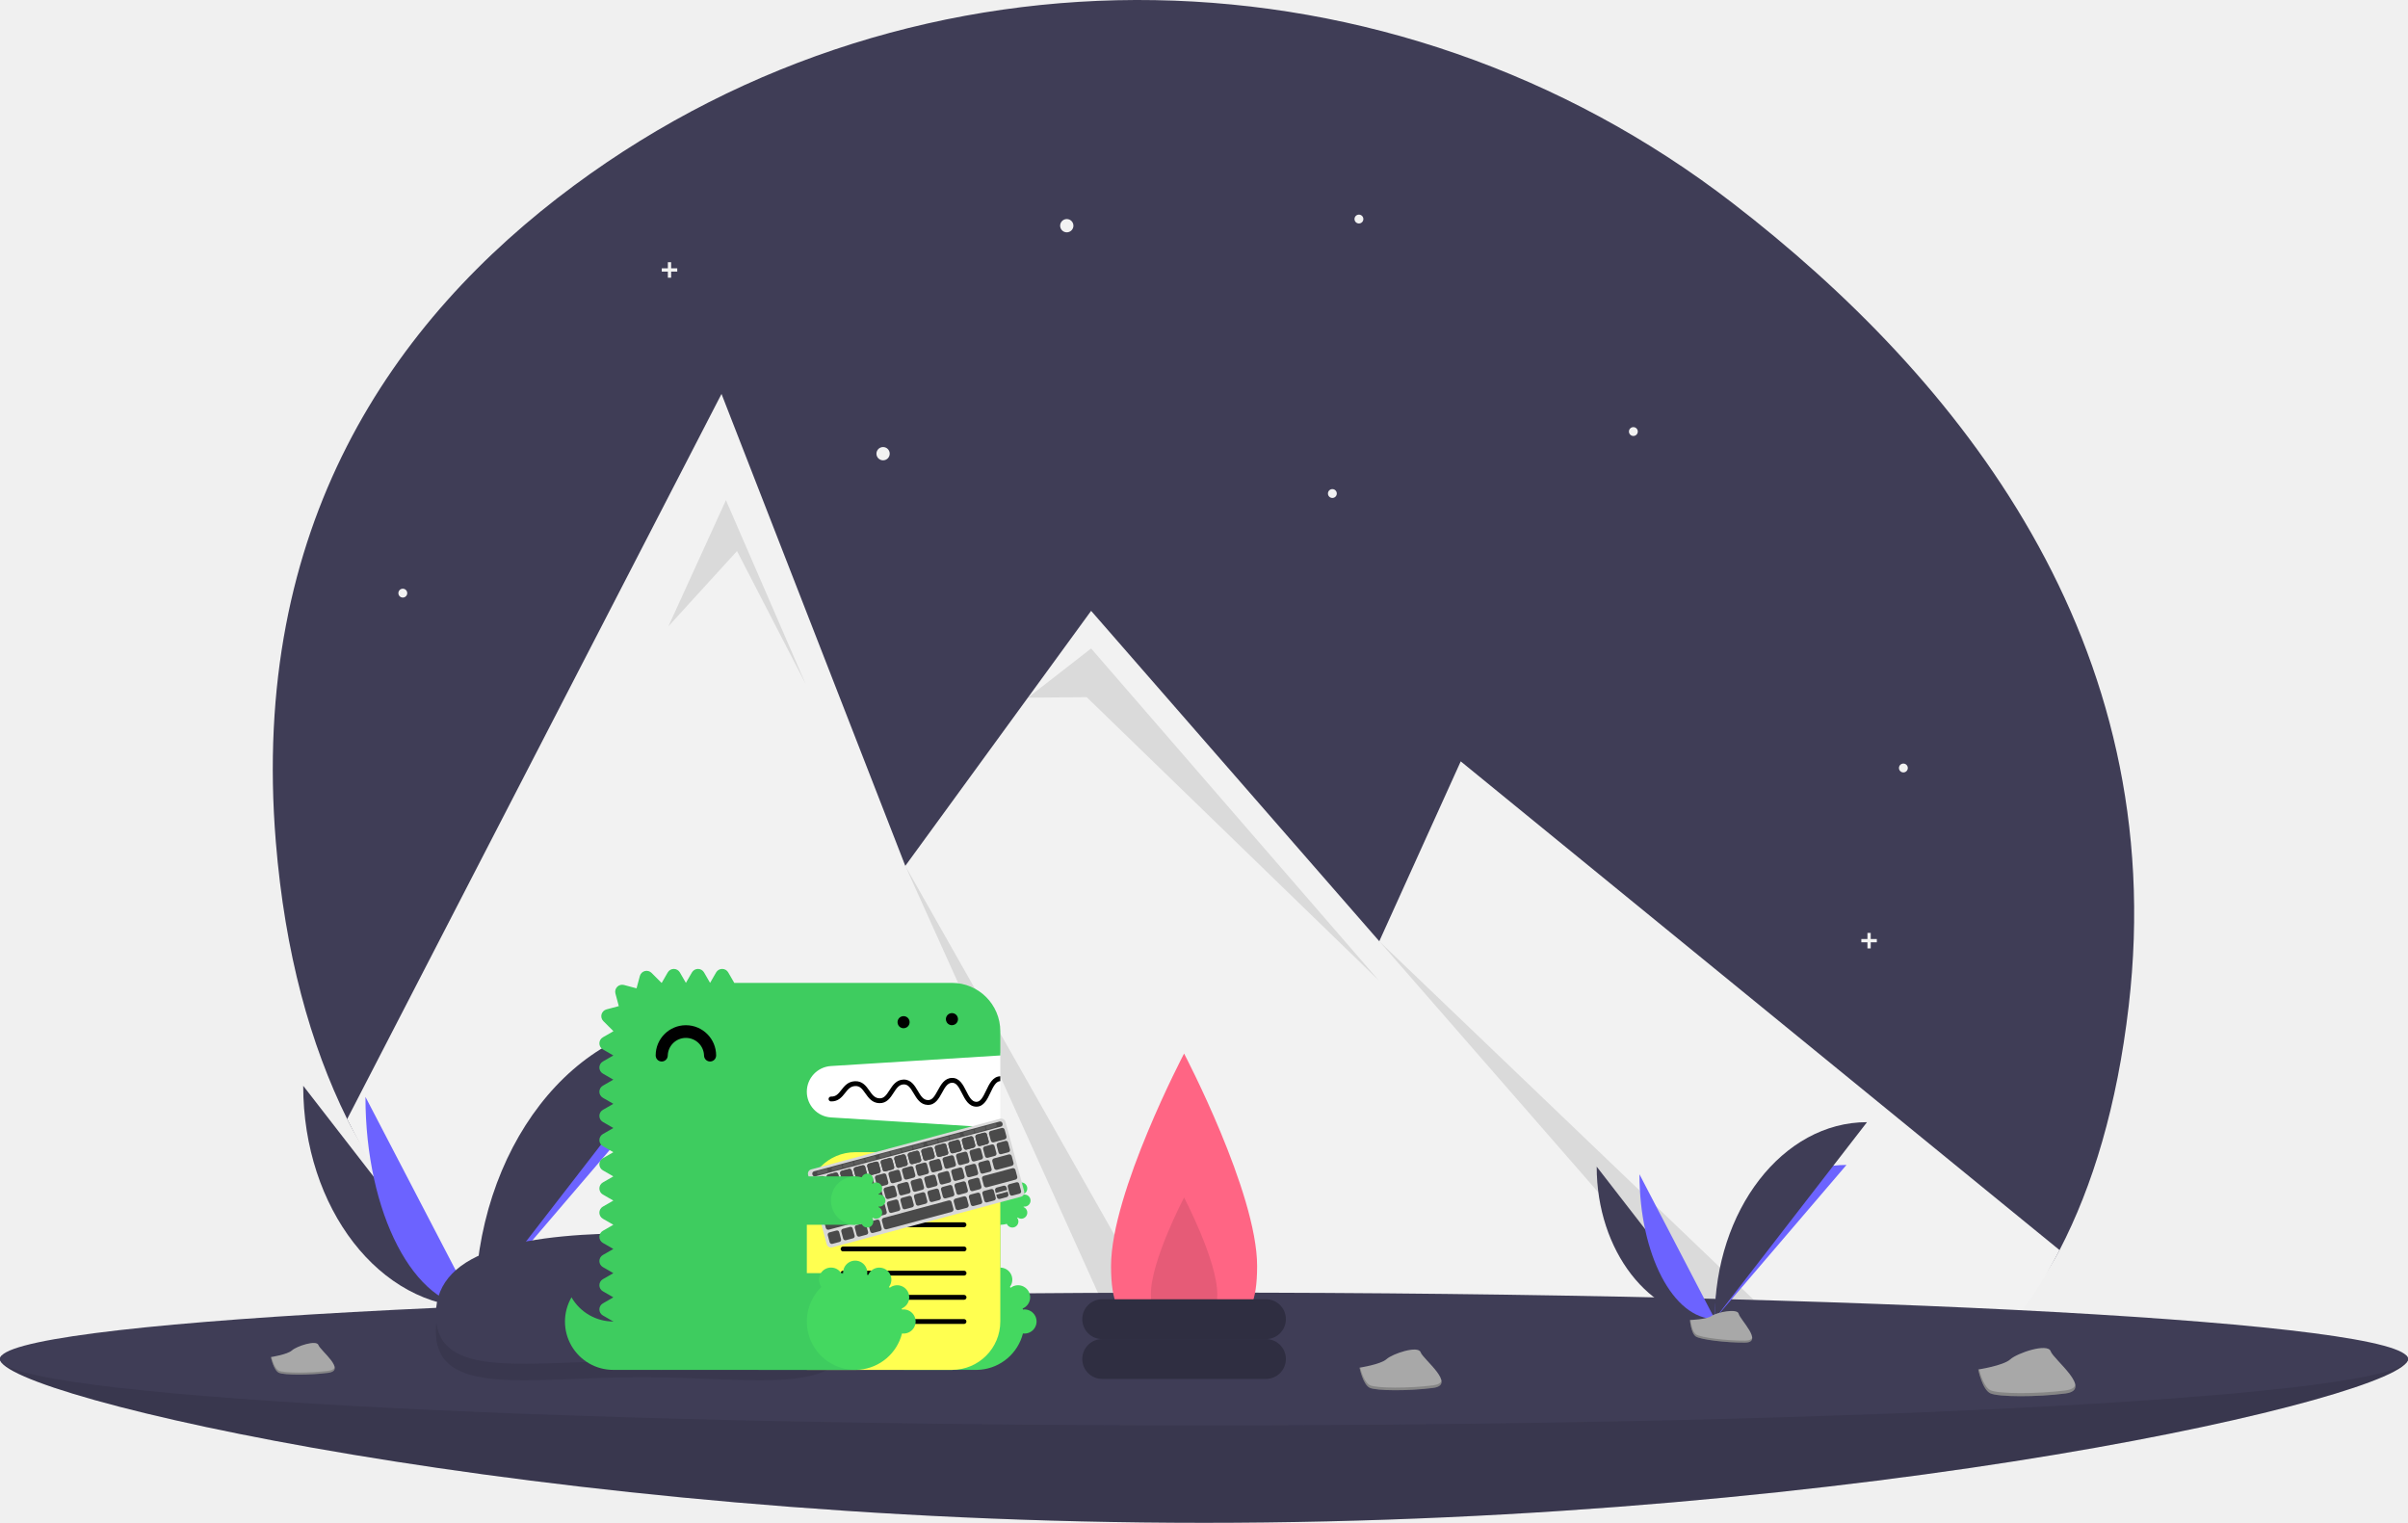
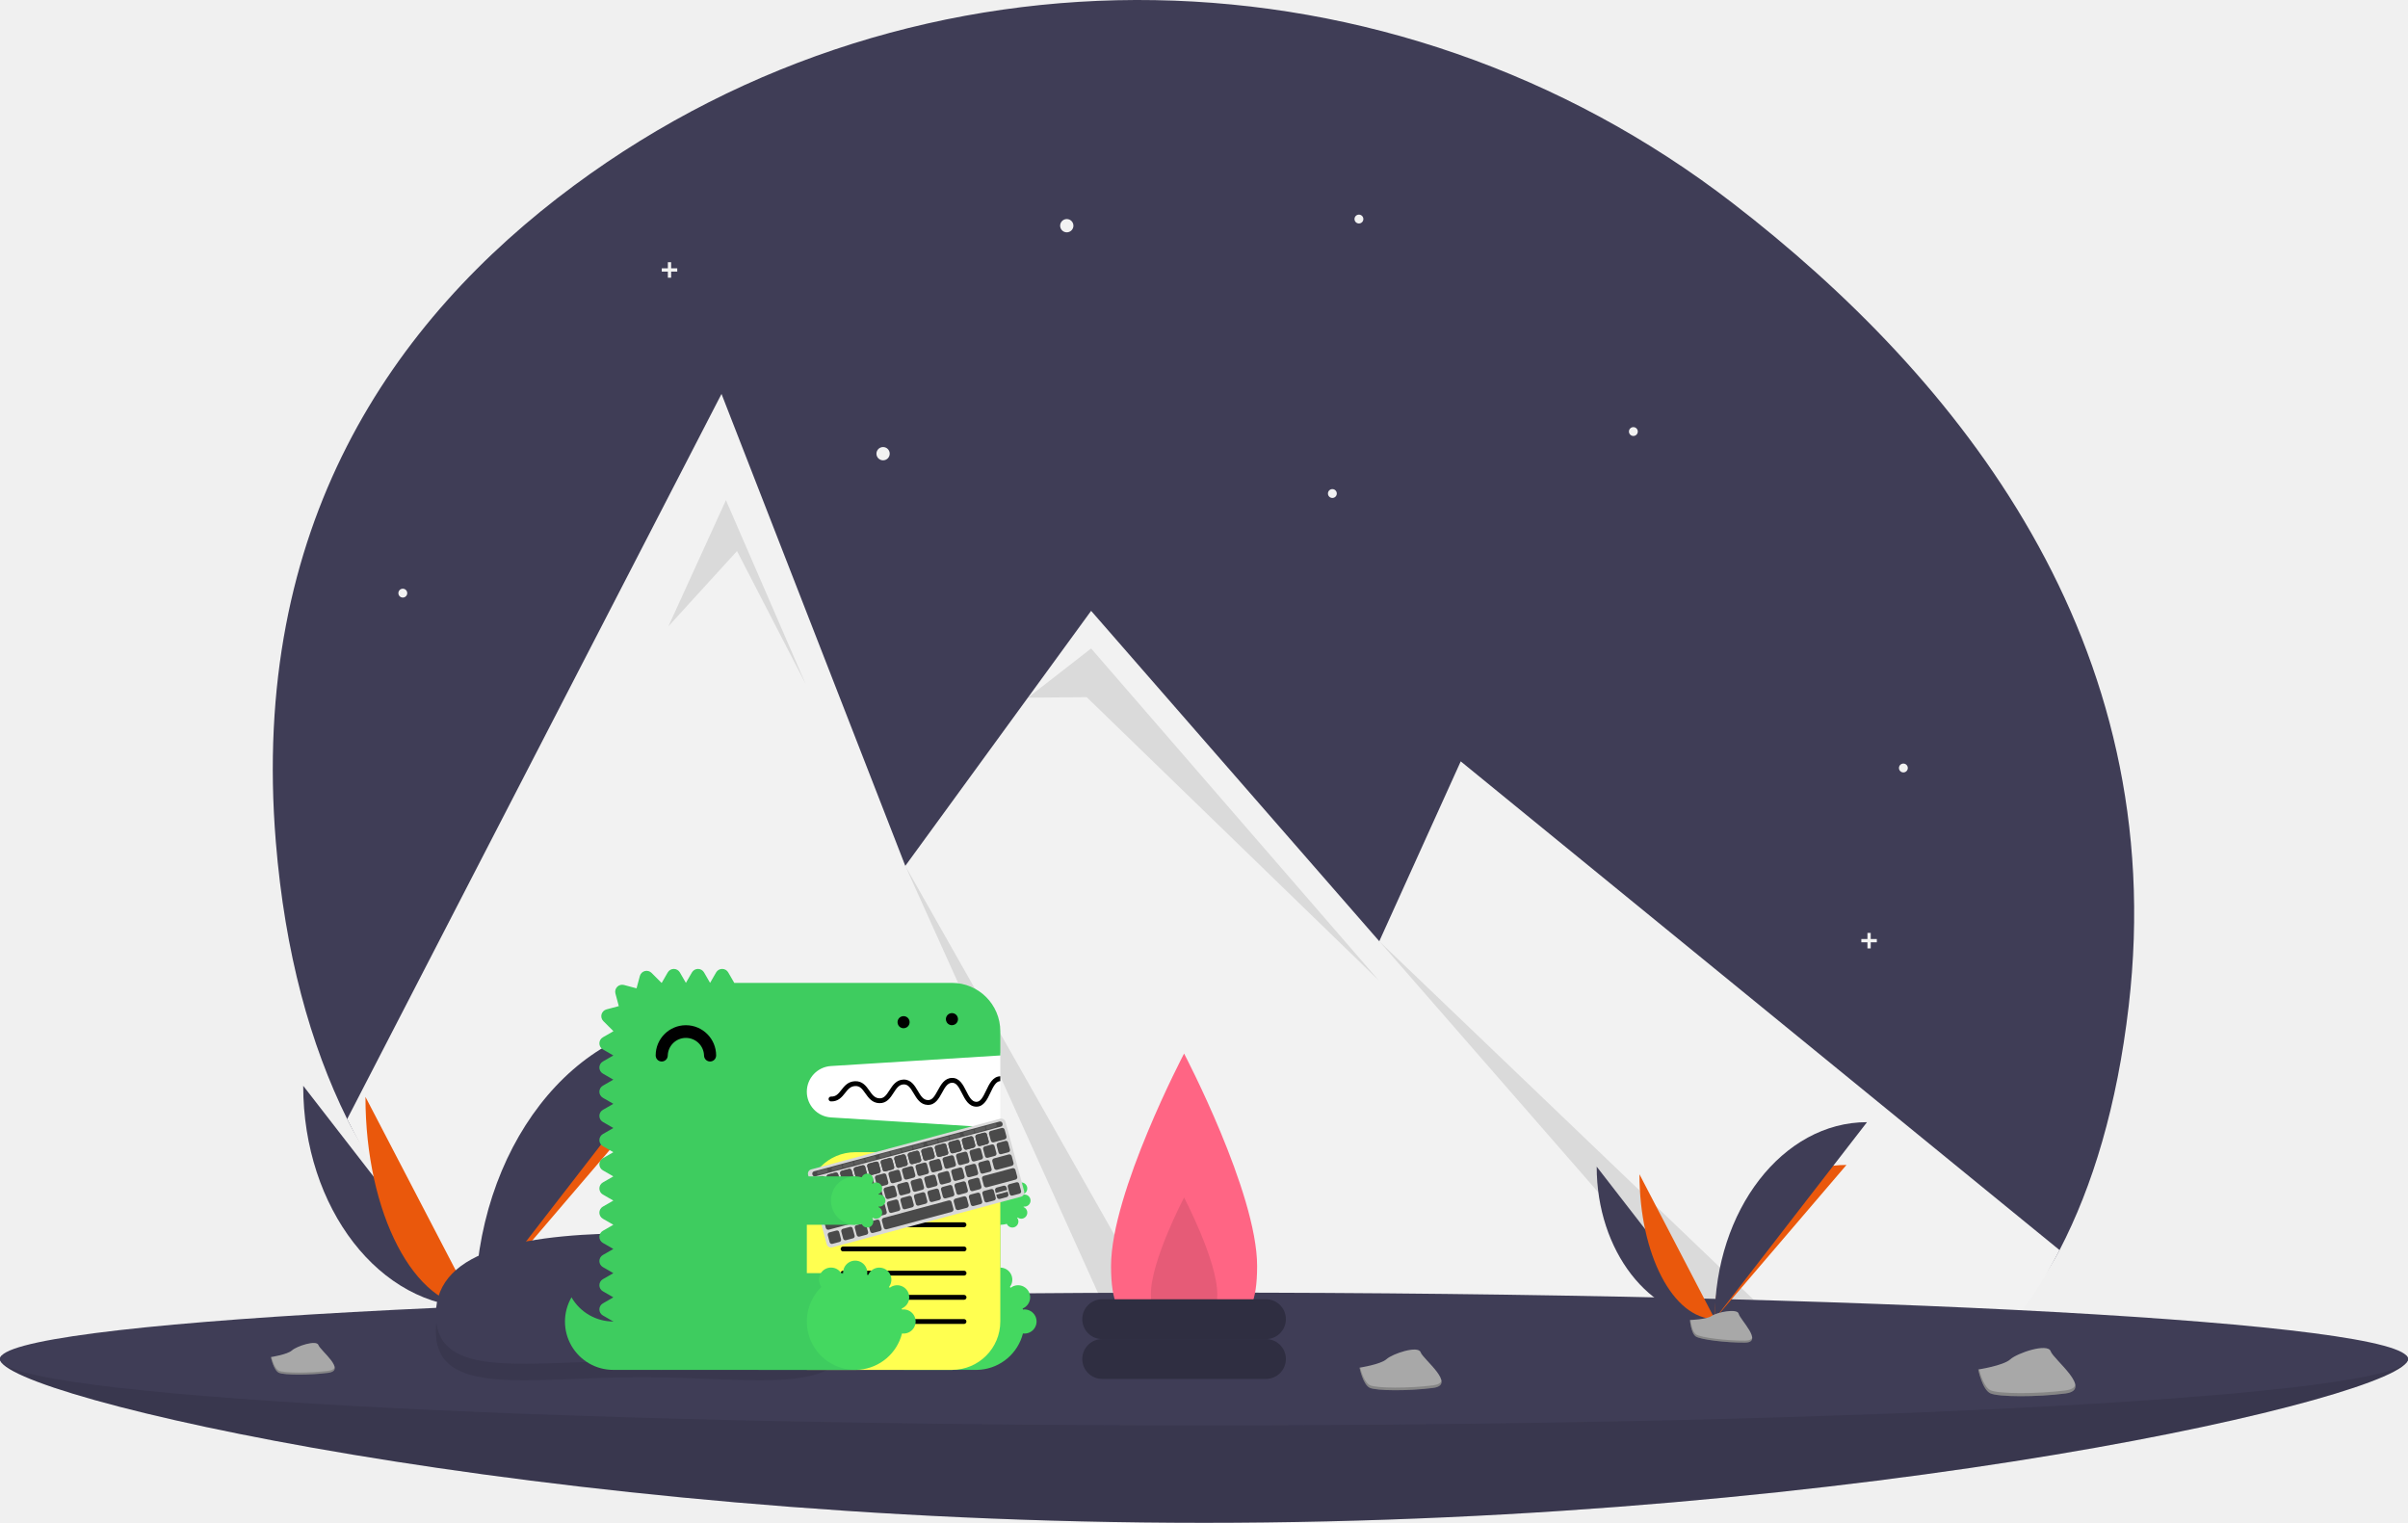
<svg xmlns="http://www.w3.org/2000/svg" width="1088" height="687.962" viewBox="0 0 1088 687.962">
  <g id="Group_12" data-name="Group 12" transform="translate(-57 -56)">
    <g id="Group_11" data-name="Group 11" transform="translate(57 56)">
      <path id="Path_83" data-name="Path 83" d="M1017.81,560.461c-5.27,45.15-16.22,81.4-31.25,110.31-20,38.52-54.21,54.04-84.77,70.28a193.275,193.275,0,0,1-27.46,11.94c-55.61,19.3-117.85,14.18-166.74,3.99a657.282,657.282,0,0,0-104.09-13.16q-14.97-.675-29.97-.67c-15.42.02-293.07,5.29-360.67-131.57-16.69-33.76-28.13-75-32.24-125.27-11.63-142.12,52.29-235.46,134.74-296.47,155.97-115.41,369.76-110.57,523.43,7.88C941.15,276.621,1036.99,396.031,1017.81,560.461Z" transform="translate(-56 -106.019)" fill="#3f3d56" />
      <path id="Path_84" data-name="Path 84" d="M986.56,670.771c-20,38.52-47.21,64.04-77.77,80.28a193.272,193.272,0,0,1-27.46,11.94c-55.61,19.3-117.85,14.18-166.74,3.99a657.3,657.3,0,0,0-104.09-13.16q-14.97-.675-29.97-.67-23.13.03-46.25,1.72c-100.17,7.36-253.82-6.43-321.42-143.29L382,283.981,444.95,445.6l20.09,51.59,55.37-75.98L549,381.981l130.2,149.27,36.8-81.27L970.78,657.9l14.21,11.59Z" transform="translate(-56 -106.019)" fill="#f2f2f2" />
      <path id="Path_85" data-name="Path 85" d="M302,282.962l26-57,36,83-31-60Z" opacity="0.1" />
      <path id="Path_86" data-name="Path 86" d="M610.5,753.821q-14.97-.675-29.97-.67L465.04,497.191Z" transform="translate(-56 -106.019)" opacity="0.1" />
      <path id="Path_87" data-name="Path 87" d="M464.411,315.191,493,292.962l130,150-132-128Z" opacity="0.1" />
      <path id="Path_88" data-name="Path 88" d="M908.79,751.051a193.265,193.265,0,0,1-27.46,11.94L679.2,531.251Z" transform="translate(-56 -106.019)" opacity="0.1" />
      <circle id="Ellipse_11" data-name="Ellipse 11" cx="3" cy="3" r="3" transform="translate(479 98.962)" fill="#f2f2f2" />
      <circle id="Ellipse_12" data-name="Ellipse 12" cx="3" cy="3" r="3" transform="translate(396 201.962)" fill="#f2f2f2" />
      <circle id="Ellipse_13" data-name="Ellipse 13" cx="2" cy="2" r="2" transform="translate(600 220.962)" fill="#f2f2f2" />
      <circle id="Ellipse_14" data-name="Ellipse 14" cx="2" cy="2" r="2" transform="translate(180 265.962)" fill="#f2f2f2" />
      <circle id="Ellipse_15" data-name="Ellipse 15" cx="2" cy="2" r="2" transform="translate(612 96.962)" fill="#f2f2f2" />
      <circle id="Ellipse_16" data-name="Ellipse 16" cx="2" cy="2" r="2" transform="translate(736 192.962)" fill="#f2f2f2" />
      <circle id="Ellipse_17" data-name="Ellipse 17" cx="2" cy="2" r="2" transform="translate(858 344.962)" fill="#f2f2f2" />
      <path id="Path_89" data-name="Path 89" d="M306,121.222h-2.76v-2.76h-1.48v2.76H299V122.7h2.76v2.759h1.48V122.7H306Z" fill="#f2f2f2" />
      <path id="Path_90" data-name="Path 90" d="M848,424.222h-2.76v-2.76h-1.48v2.76H841V425.7h2.76v2.759h1.48V425.7H848Z" fill="#f2f2f2" />
      <path id="Path_91" data-name="Path 91" d="M1144,719.981c0,16.569-243.557,74-544,74s-544-57.431-544-74,243.557,14,544,14S1144,703.413,1144,719.981Z" transform="translate(-56 -106.019)" fill="#3f3d56" />
      <path id="Path_92" data-name="Path 92" d="M1144,719.981c0,16.569-243.557,74-544,74s-544-57.431-544-74,243.557,14,544,14S1144,703.413,1144,719.981Z" transform="translate(-56 -106.019)" opacity="0.1" />
      <ellipse id="Ellipse_18" data-name="Ellipse 18" cx="544" cy="30" rx="544" ry="30" transform="translate(0 583.962)" fill="#3f3d56" />
      <path id="Path_93" data-name="Path 93" d="M624,677.981c0,33.137-14.775,24-33,24s-33,9.137-33-24,33-96,33-96S624,644.844,624,677.981Z" transform="translate(-56 -106.019)" fill="#ff6584" />
      <path id="Path_94" data-name="Path 94" d="M606,690.66c0,15.062-6.716,10.909-15,10.909s-15,4.153-15-10.909,15-43.636,15-43.636S606,675.6,606,690.66Z" transform="translate(-56 -106.019)" opacity="0.1" />
      <rect id="Rectangle_97" data-name="Rectangle 97" width="92" height="18" rx="9" transform="translate(489 604.962)" fill="#2f2e41" />
      <rect id="Rectangle_98" data-name="Rectangle 98" width="92" height="18" rx="9" transform="translate(489 586.962)" fill="#2f2e41" />
      <path id="Path_95" data-name="Path 95" d="M193,596.547c0,55.343,34.719,100.126,77.626,100.126" transform="translate(-56 -106.019)" fill="#3f3d56" />
-       <path id="Path_96" data-name="Path 96" d="M270.626,696.673c0-55.965,38.745-101.251,86.626-101.251" transform="translate(-56 -106.019)" fill="#6c63ff" />
-       <path id="Path_97" data-name="Path 97" d="M221.125,601.564c0,52.57,22.14,95.109,49.5,95.109" transform="translate(-56 -106.019)" fill="#6c63ff" />
+       <path id="Path_96" data-name="Path 96" d="M270.626,696.673c0-55.965,38.745-101.251,86.626-101.251" transform="translate(-56 -106.019)" fill="#EA580C" />
+       <path id="Path_97" data-name="Path 97" d="M221.125,601.564c0,52.57,22.14,95.109,49.5,95.109" transform="translate(-56 -106.019)" fill="#EA580C" />
      <path id="Path_98" data-name="Path 98" d="M270.626,696.673c0-71.511,44.783-129.377,100.126-129.377" transform="translate(-56 -106.019)" fill="#3f3d56" />
      <path id="Path_99" data-name="Path 99" d="M254.3,697.379s11.009-.339,14.326-2.7,16.934-5.183,17.757-1.395,16.544,18.844,4.115,18.945-28.879-1.936-32.19-3.953S254.3,697.379,254.3,697.379Z" transform="translate(-56 -106.019)" fill="#a8a8a8" />
      <path id="Path_100" data-name="Path 100" d="M290.716,710.909c-12.429.1-28.879-1.936-32.19-3.953-2.522-1.536-3.527-7.048-3.863-9.591l-.368.014s.7,8.879,4.009,10.9,19.761,4.053,32.19,3.953c3.588-.029,4.827-1.305,4.759-3.2C294.755,710.174,293.386,710.887,290.716,710.909Z" transform="translate(-56 -106.019)" opacity="0.2" />
      <path id="Path_101" data-name="Path 101" d="M777.429,633.081c0,38.029,23.857,68.8,53.341,68.8" transform="translate(-56 -106.019)" fill="#3f3d56" />
-       <path id="Path_102" data-name="Path 102" d="M830.769,701.882c0-38.456,26.623-69.575,59.525-69.575" transform="translate(-56 -106.019)" fill="#6c63ff" />
-       <path id="Path_103" data-name="Path 103" d="M796.755,636.528c0,36.124,15.213,65.354,34.014,65.354" transform="translate(-56 -106.019)" fill="#6c63ff" />
+       <path id="Path_102" data-name="Path 102" d="M830.769,701.882c0-38.456,26.623-69.575,59.525-69.575" transform="translate(-56 -106.019)" fill="#EA580C" />
+       <path id="Path_103" data-name="Path 103" d="M796.755,636.528c0,36.124,15.213,65.354,34.014,65.354" transform="translate(-56 -106.019)" fill="#EA580C" />
      <path id="Path_104" data-name="Path 104" d="M830.769,701.882c0-49.139,30.773-88.9,68.8-88.9" transform="translate(-56 -106.019)" fill="#3f3d56" />
      <path id="Path_105" data-name="Path 105" d="M819.548,702.367s7.565-.233,9.844-1.856,11.636-3.562,12.2-.958,11.368,12.949,2.828,13.018-19.844-1.33-22.119-2.716S819.548,702.367,819.548,702.367Z" transform="translate(-56 -106.019)" fill="#a8a8a8" />
      <path id="Path_106" data-name="Path 106" d="M844.574,711.664c-8.54.069-19.844-1.33-22.119-2.716-1.733-1.056-2.423-4.843-2.654-6.59l-.253.01s.479,6.1,2.755,7.487,13.579,2.785,22.119,2.716c2.465-.02,3.317-.9,3.27-2.2C847.349,711.159,846.409,711.649,844.574,711.664Z" transform="translate(-56 -106.019)" opacity="0.2" />
      <path id="Path_107" data-name="Path 107" d="M949.813,724.718s11.36-1.729,14.5-4.591,16.89-7.488,18.217-3.667,19.494,17.447,6.633,19.107-30.153,1.609-33.835-.065S949.813,724.718,949.813,724.718Z" transform="translate(-56 -106.019)" fill="#a8a8a8" />
      <path id="Path_108" data-name="Path 108" d="M989.228,734.173c-12.86,1.659-30.153,1.609-33.835-.065-2.8-1.275-4.535-6.858-5.2-9.45l-.379.061s1.833,9.109,5.516,10.783,20.975,1.725,33.835.065c3.712-.479,4.836-1.956,4.529-3.906C993.319,732.907,991.991,733.817,989.228,734.173Z" transform="translate(-56 -106.019)" opacity="0.2" />
      <path id="Path_109" data-name="Path 109" d="M670.26,723.9s9.587-1.459,12.237-3.875,14.255-6.32,15.374-3.095,16.452,14.725,5.6,16.125-25.448,1.358-28.555-.055S670.26,723.9,670.26,723.9Z" transform="translate(-56 -106.019)" fill="#a8a8a8" />
      <path id="Path_110" data-name="Path 110" d="M703.524,731.875c-10.853,1.4-25.448,1.358-28.555-.055-2.367-1.076-3.827-5.788-4.39-7.976l-.32.051s1.547,7.687,4.655,9.1,17.7,1.456,28.555.055c3.133-.4,4.081-1.651,3.822-3.3C706.977,730.807,705.856,731.575,703.524,731.875Z" transform="translate(-56 -106.019)" opacity="0.2" />
      <path id="Path_111" data-name="Path 111" d="M178.389,719.109s7.463-1.136,9.527-3.016,11.1-4.92,11.969-2.409,12.808,11.463,4.358,12.553-19.811,1.057-22.23-.043S178.389,719.109,178.389,719.109Z" transform="translate(-56 -106.019)" fill="#a8a8a8" />
      <path id="Path_112" data-name="Path 112" d="M204.285,725.321c-8.449,1.09-19.811,1.057-22.23-.043-1.842-.838-2.979-4.506-3.417-6.209l-.249.04s1.2,5.984,3.624,7.085,13.781,1.133,22.23.043c2.439-.315,3.177-1.285,2.976-2.566C206.973,724.489,206.1,725.087,204.285,725.321Z" transform="translate(-56 -106.019)" opacity="0.2" />
      <path id="Path_113" data-name="Path 113" d="M439.7,707.337c0,30.22-42.124,20.873-93.7,20.873s-93.074,9.347-93.074-20.873,42.118-36.793,93.694-36.793S439.7,677.117,439.7,707.337Z" transform="translate(-56 -106.019)" opacity="0.1" />
      <path id="Path_114" data-name="Path 114" d="M439.7,699.9c0,30.22-42.124,20.873-93.7,20.873s-93.074,9.347-93.074-20.873S295.04,663.1,346.616,663.1,439.7,669.676,439.7,699.9Z" transform="translate(-56 -106.019)" fill="#3f3d56" />
    </g>
    <g id="docusaurus_keytar" transform="translate(312.271 493.733)">
      <path id="Path_40" data-name="Path 40" d="M99,52h91.791V89.153H99Z" transform="translate(5.904 -14.001)" fill="#fff" fill-rule="evenodd" />
      <path id="Path_41" data-name="Path 41" d="M24.855,163.927A21.828,21.828,0,0,1,5.947,153a21.829,21.829,0,0,0,18.908,32.782H46.71V163.927Z" transform="translate(-3 -4.634)" fill="#3ecc5f" fill-rule="evenodd" />
      <path id="Path_42" data-name="Path 42" d="M121.861,61.1l76.514-4.782V45.39A21.854,21.854,0,0,0,176.52,23.535H78.173L75.441,18.8a3.154,3.154,0,0,0-5.464,0l-2.732,4.732L64.513,18.8a3.154,3.154,0,0,0-5.464,0l-2.732,4.732L53.586,18.8a3.154,3.154,0,0,0-5.464,0L45.39,23.535c-.024,0-.046,0-.071,0l-4.526-4.525a3.153,3.153,0,0,0-5.276,1.414l-1.5,5.577-5.674-1.521a3.154,3.154,0,0,0-3.863,3.864L26,34.023l-5.575,1.494a3.155,3.155,0,0,0-1.416,5.278l4.526,4.526c0,.023,0,.046,0,.07L18.8,48.122a3.154,3.154,0,0,0,0,5.464l4.732,2.732L18.8,59.05a3.154,3.154,0,0,0,0,5.464l4.732,2.732L18.8,69.977a3.154,3.154,0,0,0,0,5.464l4.732,2.732L18.8,80.9a3.154,3.154,0,0,0,0,5.464L23.535,89.1,18.8,91.832a3.154,3.154,0,0,0,0,5.464l4.732,2.732L18.8,102.76a3.154,3.154,0,0,0,0,5.464l4.732,2.732L18.8,113.687a3.154,3.154,0,0,0,0,5.464l4.732,2.732L18.8,124.615a3.154,3.154,0,0,0,0,5.464l4.732,2.732L18.8,135.542a3.154,3.154,0,0,0,0,5.464l4.732,2.732L18.8,146.469a3.154,3.154,0,0,0,0,5.464l4.732,2.732L18.8,157.4a3.154,3.154,0,0,0,0,5.464l4.732,2.732L18.8,168.324a3.154,3.154,0,0,0,0,5.464l4.732,2.732A21.854,21.854,0,0,0,45.39,198.375H176.52a21.854,21.854,0,0,0,21.855-21.855V89.1l-76.514-4.782a11.632,11.632,0,0,1,0-23.219" transform="translate(-1.681 -17.226)" fill="#3ecc5f" fill-rule="evenodd" />
      <path id="Path_43" data-name="Path 43" d="M143,186.71h32.782V143H143Z" transform="translate(9.984 -5.561)" fill="#3ecc5f" fill-rule="evenodd" />
      <path id="Path_44" data-name="Path 44" d="M196.71,159.855a5.438,5.438,0,0,0-.7.07c-.042-.164-.081-.329-.127-.493a5.457,5.457,0,1,0-5.4-9.372q-.181-.185-.366-.367a5.454,5.454,0,1,0-9.384-5.4c-.162-.046-.325-.084-.486-.126a5.467,5.467,0,1,0-10.788,0c-.162.042-.325.08-.486.126a5.457,5.457,0,1,0-9.384,5.4,21.843,21.843,0,1,0,36.421,21.02,5.452,5.452,0,1,0,.7-10.858" transform="translate(10.912 -6.025)" fill="#44d860" fill-rule="evenodd" />
      <path id="Path_45" data-name="Path 45" d="M153,124.855h32.782V103H153Z" transform="translate(10.912 -9.271)" fill="#3ecc5f" fill-rule="evenodd" />
      <path id="Path_46" data-name="Path 46" d="M194.855,116.765a2.732,2.732,0,1,0,0-5.464,2.811,2.811,0,0,0-.349.035c-.022-.082-.04-.164-.063-.246a2.733,2.733,0,0,0-1.052-5.253,2.7,2.7,0,0,0-1.648.566q-.09-.093-.184-.184a2.7,2.7,0,0,0,.553-1.633,2.732,2.732,0,0,0-5.245-1.07,10.928,10.928,0,1,0,0,21.031,2.732,2.732,0,0,0,5.245-1.07,2.7,2.7,0,0,0-.553-1.633q.093-.09.184-.184a2.7,2.7,0,0,0,1.648.566,2.732,2.732,0,0,0,1.052-5.253c.023-.081.042-.164.063-.246a2.814,2.814,0,0,0,.349.035" transform="translate(12.767 -9.377)" fill="#44d860" fill-rule="evenodd" />
      <path id="Path_47" data-name="Path 47" d="M65.087,56.891a2.732,2.732,0,0,1-2.732-2.732,8.2,8.2,0,0,0-16.391,0,2.732,2.732,0,0,1-5.464,0,13.659,13.659,0,0,1,27.319,0,2.732,2.732,0,0,1-2.732,2.732" transform="translate(0.478 -15.068)" fill-rule="evenodd" />
      <path id="Path_48" data-name="Path 48" d="M103,191.347h65.565a21.854,21.854,0,0,0,21.855-21.855V93H124.855A21.854,21.854,0,0,0,103,114.855Z" transform="translate(6.275 -10.199)" fill="#ffff50" fill-rule="evenodd" />
      <path id="Path_49" data-name="Path 49" d="M173.216,129.787H118.535a1.093,1.093,0,1,1,0-2.185h54.681a1.093,1.093,0,0,1,0,2.185m0,21.855H118.535a1.093,1.093,0,1,1,0-2.186h54.681a1.093,1.093,0,0,1,0,2.186m0,21.855H118.535a1.093,1.093,0,1,1,0-2.185h54.681a1.093,1.093,0,0,1,0,2.185m0-54.434H118.535a1.093,1.093,0,1,1,0-2.185h54.681a1.093,1.093,0,0,1,0,2.185m0,21.652H118.535a1.093,1.093,0,1,1,0-2.186h54.681a1.093,1.093,0,0,1,0,2.186m0,21.855H118.535a1.093,1.093,0,1,1,0-2.186h54.681a1.093,1.093,0,0,1,0,2.186M189.585,61.611c-.013,0-.024-.007-.037-.005-3.377.115-4.974,3.492-6.384,6.472-1.471,3.114-2.608,5.139-4.473,5.078-2.064-.074-3.244-2.406-4.494-4.874-1.436-2.835-3.075-6.049-6.516-5.929-3.329.114-4.932,3.053-6.346,5.646-1.5,2.762-2.529,4.442-4.5,4.364-2.106-.076-3.225-1.972-4.52-4.167-1.444-2.443-3.112-5.191-6.487-5.1-3.272.113-4.879,2.606-6.3,4.808-1.5,2.328-2.552,3.746-4.551,3.662-2.156-.076-3.27-1.65-4.558-3.472-1.447-2.047-3.077-4.363-6.442-4.251-3.2.109-4.807,2.153-6.224,3.954-1.346,1.709-2.4,3.062-4.621,2.977a1.093,1.093,0,0,0-.079,2.186c3.3.11,4.967-1.967,6.417-3.81,1.286-1.635,2.4-3.045,4.582-3.12,2.1-.09,3.091,1.218,4.584,3.327,1.417,2,3.026,4.277,6.263,4.394,3.391.114,5.022-2.42,6.467-4.663,1.292-2,2.406-3.734,4.535-3.807,1.959-.073,3.026,1.475,4.529,4.022,1.417,2.4,3.023,5.121,6.324,5.241,3.415.118,5.064-2.863,6.5-5.5,1.245-2.282,2.419-4.437,4.5-4.509,1.959-.046,2.981,1.743,4.492,4.732,1.412,2.79,3.013,5.95,6.365,6.071l.185,0c3.348,0,4.937-3.36,6.343-6.331,1.245-2.634,2.423-5.114,4.444-5.216Z" transform="translate(7.109 -13.11)" fill-rule="evenodd" />
      <path id="Path_50" data-name="Path 50" d="M83,186.71h43.71V143H83Z" transform="translate(4.42 -5.561)" fill="#3ecc5f" fill-rule="evenodd" />
      <g id="Group_8" data-name="Group 8" transform="matrix(0.966, -0.259, 0.259, 0.966, 109.327, 91.085)">
        <rect id="Rectangle_3" data-name="Rectangle 3" width="92.361" height="36.462" rx="2" transform="translate(0 0)" fill="#d8d8d8" />
        <g id="Group_2" data-name="Group 2" transform="translate(1.531 23.03)">
          <rect id="Rectangle_4" data-name="Rectangle 4" width="5.336" height="5.336" rx="1" transform="translate(16.797 0)" fill="#4a4a4a" />
          <rect id="Rectangle_5" data-name="Rectangle 5" width="5.336" height="5.336" rx="1" transform="translate(23.12 0)" fill="#4a4a4a" />
          <rect id="Rectangle_6" data-name="Rectangle 6" width="5.336" height="5.336" rx="1" transform="translate(29.444 0)" fill="#4a4a4a" />
          <rect id="Rectangle_7" data-name="Rectangle 7" width="5.336" height="5.336" rx="1" transform="translate(35.768 0)" fill="#4a4a4a" />
          <rect id="Rectangle_8" data-name="Rectangle 8" width="5.336" height="5.336" rx="1" transform="translate(42.091 0)" fill="#4a4a4a" />
          <rect id="Rectangle_9" data-name="Rectangle 9" width="5.336" height="5.336" rx="1" transform="translate(48.415 0)" fill="#4a4a4a" />
          <rect id="Rectangle_10" data-name="Rectangle 10" width="5.336" height="5.336" rx="1" transform="translate(54.739 0)" fill="#4a4a4a" />
          <rect id="Rectangle_11" data-name="Rectangle 11" width="5.336" height="5.336" rx="1" transform="translate(61.063 0)" fill="#4a4a4a" />
          <rect id="Rectangle_12" data-name="Rectangle 12" width="5.336" height="5.336" rx="1" transform="translate(67.386 0)" fill="#4a4a4a" />
          <path id="Path_51" data-name="Path 51" d="M1.093,0H14.518a1.093,1.093,0,0,1,1.093,1.093V4.243a1.093,1.093,0,0,1-1.093,1.093H1.093A1.093,1.093,0,0,1,0,4.243V1.093A1.093,1.093,0,0,1,1.093,0ZM75,0H88.426a1.093,1.093,0,0,1,1.093,1.093V4.243a1.093,1.093,0,0,1-1.093,1.093H75a1.093,1.093,0,0,1-1.093-1.093V1.093A1.093,1.093,0,0,1,75,0Z" transform="translate(0 0)" fill="#4a4a4a" fill-rule="evenodd" />
        </g>
        <g id="Group_3" data-name="Group 3" transform="translate(1.531 10.261)">
          <path id="Path_52" data-name="Path 52" d="M1.093,0H6.218A1.093,1.093,0,0,1,7.31,1.093V4.242A1.093,1.093,0,0,1,6.218,5.335H1.093A1.093,1.093,0,0,1,0,4.242V1.093A1.093,1.093,0,0,1,1.093,0Z" transform="translate(0 0)" fill="#4a4a4a" fill-rule="evenodd" />
          <rect id="Rectangle_13" data-name="Rectangle 13" width="5.336" height="5.336" rx="1" transform="translate(8.299 0)" fill="#4a4a4a" />
          <rect id="Rectangle_14" data-name="Rectangle 14" width="5.336" height="5.336" rx="1" transform="translate(14.623 0)" fill="#4a4a4a" />
          <rect id="Rectangle_15" data-name="Rectangle 15" width="5.336" height="5.336" rx="1" transform="translate(20.947 0)" fill="#4a4a4a" />
          <rect id="Rectangle_16" data-name="Rectangle 16" width="5.336" height="5.336" rx="1" transform="translate(27.271 0)" fill="#4a4a4a" />
          <rect id="Rectangle_17" data-name="Rectangle 17" width="5.336" height="5.336" rx="1" transform="translate(33.594 0)" fill="#4a4a4a" />
          <rect id="Rectangle_18" data-name="Rectangle 18" width="5.336" height="5.336" rx="1" transform="translate(39.918 0)" fill="#4a4a4a" />
          <rect id="Rectangle_19" data-name="Rectangle 19" width="5.336" height="5.336" rx="1" transform="translate(46.242 0)" fill="#4a4a4a" />
          <rect id="Rectangle_20" data-name="Rectangle 20" width="5.336" height="5.336" rx="1" transform="translate(52.565 0)" fill="#4a4a4a" />
          <rect id="Rectangle_21" data-name="Rectangle 21" width="5.336" height="5.336" rx="1" transform="translate(58.888 0)" fill="#4a4a4a" />
          <rect id="Rectangle_22" data-name="Rectangle 22" width="5.336" height="5.336" rx="1" transform="translate(65.212 0)" fill="#4a4a4a" />
          <rect id="Rectangle_23" data-name="Rectangle 23" width="5.336" height="5.336" rx="1" transform="translate(71.536 0)" fill="#4a4a4a" />
          <rect id="Rectangle_24" data-name="Rectangle 24" width="5.336" height="5.336" rx="1" transform="translate(77.859 0)" fill="#4a4a4a" />
          <rect id="Rectangle_25" data-name="Rectangle 25" width="5.336" height="5.336" rx="1" transform="translate(84.183 0)" fill="#4a4a4a" />
        </g>
        <g id="Group_4" data-name="Group 4" transform="translate(91.05 9.546) rotate(180)">
          <path id="Path_53" data-name="Path 53" d="M1.093,0H6.219A1.093,1.093,0,0,1,7.312,1.093v3.15A1.093,1.093,0,0,1,6.219,5.336H1.093A1.093,1.093,0,0,1,0,4.243V1.093A1.093,1.093,0,0,1,1.093,0Z" transform="translate(0 0)" fill="#4a4a4a" fill-rule="evenodd" />
          <rect id="Rectangle_26" data-name="Rectangle 26" width="5.336" height="5.336" rx="1" transform="translate(8.299 0)" fill="#4a4a4a" />
          <rect id="Rectangle_27" data-name="Rectangle 27" width="5.336" height="5.336" rx="1" transform="translate(14.623 0)" fill="#4a4a4a" />
          <rect id="Rectangle_28" data-name="Rectangle 28" width="5.336" height="5.336" rx="1" transform="translate(20.947 0)" fill="#4a4a4a" />
          <rect id="Rectangle_29" data-name="Rectangle 29" width="5.336" height="5.336" rx="1" transform="translate(27.271 0)" fill="#4a4a4a" />
          <rect id="Rectangle_30" data-name="Rectangle 30" width="5.336" height="5.336" rx="1" transform="translate(33.594 0)" fill="#4a4a4a" />
          <rect id="Rectangle_31" data-name="Rectangle 31" width="5.336" height="5.336" rx="1" transform="translate(39.918 0)" fill="#4a4a4a" />
          <rect id="Rectangle_32" data-name="Rectangle 32" width="5.336" height="5.336" rx="1" transform="translate(46.242 0)" fill="#4a4a4a" />
          <rect id="Rectangle_33" data-name="Rectangle 33" width="5.336" height="5.336" rx="1" transform="translate(52.565 0)" fill="#4a4a4a" />
          <rect id="Rectangle_34" data-name="Rectangle 34" width="5.336" height="5.336" rx="1" transform="translate(58.889 0)" fill="#4a4a4a" />
          <rect id="Rectangle_35" data-name="Rectangle 35" width="5.336" height="5.336" rx="1" transform="translate(65.213 0)" fill="#4a4a4a" />
          <rect id="Rectangle_36" data-name="Rectangle 36" width="5.336" height="5.336" rx="1" transform="translate(71.537 0)" fill="#4a4a4a" />
          <rect id="Rectangle_37" data-name="Rectangle 37" width="5.336" height="5.336" rx="1" transform="translate(77.86 0)" fill="#4a4a4a" />
          <rect id="Rectangle_38" data-name="Rectangle 38" width="5.336" height="5.336" rx="1" transform="translate(84.183 0)" fill="#4a4a4a" />
          <rect id="Rectangle_39" data-name="Rectangle 39" width="5.336" height="5.336" rx="1" transform="translate(8.299 0)" fill="#4a4a4a" />
          <rect id="Rectangle_40" data-name="Rectangle 40" width="5.336" height="5.336" rx="1" transform="translate(14.623 0)" fill="#4a4a4a" />
          <rect id="Rectangle_41" data-name="Rectangle 41" width="5.336" height="5.336" rx="1" transform="translate(20.947 0)" fill="#4a4a4a" />
          <rect id="Rectangle_42" data-name="Rectangle 42" width="5.336" height="5.336" rx="1" transform="translate(27.271 0)" fill="#4a4a4a" />
          <rect id="Rectangle_43" data-name="Rectangle 43" width="5.336" height="5.336" rx="1" transform="translate(33.594 0)" fill="#4a4a4a" />
          <rect id="Rectangle_44" data-name="Rectangle 44" width="5.336" height="5.336" rx="1" transform="translate(39.918 0)" fill="#4a4a4a" />
          <rect id="Rectangle_45" data-name="Rectangle 45" width="5.336" height="5.336" rx="1" transform="translate(46.242 0)" fill="#4a4a4a" />
          <rect id="Rectangle_46" data-name="Rectangle 46" width="5.336" height="5.336" rx="1" transform="translate(52.565 0)" fill="#4a4a4a" />
          <rect id="Rectangle_47" data-name="Rectangle 47" width="5.336" height="5.336" rx="1" transform="translate(58.889 0)" fill="#4a4a4a" />
          <rect id="Rectangle_48" data-name="Rectangle 48" width="5.336" height="5.336" rx="1" transform="translate(65.213 0)" fill="#4a4a4a" />
          <rect id="Rectangle_49" data-name="Rectangle 49" width="5.336" height="5.336" rx="1" transform="translate(71.537 0)" fill="#4a4a4a" />
          <rect id="Rectangle_50" data-name="Rectangle 50" width="5.336" height="5.336" rx="1" transform="translate(77.86 0)" fill="#4a4a4a" />
          <rect id="Rectangle_51" data-name="Rectangle 51" width="5.336" height="5.336" rx="1" transform="translate(84.183 0)" fill="#4a4a4a" />
        </g>
        <g id="Group_6" data-name="Group 6" transform="translate(1.531 16.584)">
          <path id="Path_54" data-name="Path 54" d="M1.093,0h7.3A1.093,1.093,0,0,1,9.485,1.093v3.15A1.093,1.093,0,0,1,8.392,5.336h-7.3A1.093,1.093,0,0,1,0,4.243V1.094A1.093,1.093,0,0,1,1.093,0Z" transform="translate(0 0)" fill="#4a4a4a" fill-rule="evenodd" />
          <g id="Group_5" data-name="Group 5" transform="translate(10.671 0)">
            <rect id="Rectangle_52" data-name="Rectangle 52" width="5.336" height="5.336" rx="1" fill="#4a4a4a" />
            <rect id="Rectangle_53" data-name="Rectangle 53" width="5.336" height="5.336" rx="1" transform="translate(6.324 0)" fill="#4a4a4a" />
            <rect id="Rectangle_54" data-name="Rectangle 54" width="5.336" height="5.336" rx="1" transform="translate(12.647 0)" fill="#4a4a4a" />
            <rect id="Rectangle_55" data-name="Rectangle 55" width="5.336" height="5.336" rx="1" transform="translate(18.971 0)" fill="#4a4a4a" />
            <rect id="Rectangle_56" data-name="Rectangle 56" width="5.336" height="5.336" rx="1" transform="translate(25.295 0)" fill="#4a4a4a" />
            <rect id="Rectangle_57" data-name="Rectangle 57" width="5.336" height="5.336" rx="1" transform="translate(31.619 0)" fill="#4a4a4a" />
            <rect id="Rectangle_58" data-name="Rectangle 58" width="5.336" height="5.336" rx="1" transform="translate(37.942 0)" fill="#4a4a4a" />
            <rect id="Rectangle_59" data-name="Rectangle 59" width="5.336" height="5.336" rx="1" transform="translate(44.265 0)" fill="#4a4a4a" />
            <rect id="Rectangle_60" data-name="Rectangle 60" width="5.336" height="5.336" rx="1" transform="translate(50.589 0)" fill="#4a4a4a" />
            <rect id="Rectangle_61" data-name="Rectangle 61" width="5.336" height="5.336" rx="1" transform="translate(56.912 0)" fill="#4a4a4a" />
            <rect id="Rectangle_62" data-name="Rectangle 62" width="5.336" height="5.336" rx="1" transform="translate(63.236 0)" fill="#4a4a4a" />
          </g>
          <path id="Path_55" data-name="Path 55" d="M1.094,0H8A1.093,1.093,0,0,1,9.091,1.093v3.15A1.093,1.093,0,0,1,8,5.336H1.093A1.093,1.093,0,0,1,0,4.243V1.094A1.093,1.093,0,0,1,1.093,0Z" transform="translate(80.428 0)" fill="#4a4a4a" fill-rule="evenodd" />
        </g>
        <g id="Group_7" data-name="Group 7" transform="translate(1.531 29.627)">
          <rect id="Rectangle_63" data-name="Rectangle 63" width="5.336" height="5.336" rx="1" transform="translate(0 0)" fill="#4a4a4a" />
          <rect id="Rectangle_64" data-name="Rectangle 64" width="5.336" height="5.336" rx="1" transform="translate(6.324 0)" fill="#4a4a4a" />
          <rect id="Rectangle_65" data-name="Rectangle 65" width="5.336" height="5.336" rx="1" transform="translate(12.647 0)" fill="#4a4a4a" />
          <rect id="Rectangle_66" data-name="Rectangle 66" width="5.336" height="5.336" rx="1" transform="translate(18.971 0)" fill="#4a4a4a" />
          <path id="Path_56" data-name="Path 56" d="M1.093,0H31.515a1.093,1.093,0,0,1,1.093,1.093V4.244a1.093,1.093,0,0,1-1.093,1.093H1.093A1.093,1.093,0,0,1,0,4.244V1.093A1.093,1.093,0,0,1,1.093,0ZM34.687,0h3.942a1.093,1.093,0,0,1,1.093,1.093V4.244a1.093,1.093,0,0,1-1.093,1.093H34.687a1.093,1.093,0,0,1-1.093-1.093V1.093A1.093,1.093,0,0,1,34.687,0Z" transform="translate(25.294 0)" fill="#4a4a4a" fill-rule="evenodd" />
          <rect id="Rectangle_67" data-name="Rectangle 67" width="5.336" height="5.336" rx="1" transform="translate(66.003 0)" fill="#4a4a4a" />
          <rect id="Rectangle_68" data-name="Rectangle 68" width="5.336" height="5.336" rx="1" transform="translate(72.327 0)" fill="#4a4a4a" />
          <rect id="Rectangle_69" data-name="Rectangle 69" width="5.336" height="5.336" rx="1" transform="translate(84.183 0)" fill="#4a4a4a" />
          <path id="Path_57" data-name="Path 57" d="M5.336,0V1.18A1.093,1.093,0,0,1,4.243,2.273H1.093A1.093,1.093,0,0,1,0,1.18V0Z" transform="translate(83.59 2.273) rotate(180)" fill="#4a4a4a" />
          <path id="Path_58" data-name="Path 58" d="M5.336,0V1.18A1.093,1.093,0,0,1,4.243,2.273H1.093A1.093,1.093,0,0,1,0,1.18V0Z" transform="translate(78.255 3.063)" fill="#4a4a4a" />
        </g>
        <rect id="Rectangle_70" data-name="Rectangle 70" width="88.927" height="2.371" rx="1.085" transform="translate(1.925 1.17)" fill="#4a4a4a" />
        <rect id="Rectangle_71" data-name="Rectangle 71" width="4.986" height="1.581" rx="0.723" transform="translate(4.1 1.566)" fill="#d8d8d8" opacity="0.136" />
        <rect id="Rectangle_72" data-name="Rectangle 72" width="4.986" height="1.581" rx="0.723" transform="translate(10.923 1.566)" fill="#d8d8d8" opacity="0.136" />
        <rect id="Rectangle_73" data-name="Rectangle 73" width="4.986" height="1.581" rx="0.723" transform="translate(16.173 1.566)" fill="#d8d8d8" opacity="0.136" />
        <rect id="Rectangle_74" data-name="Rectangle 74" width="4.986" height="1.581" rx="0.723" transform="translate(21.421 1.566)" fill="#d8d8d8" opacity="0.136" />
        <rect id="Rectangle_75" data-name="Rectangle 75" width="4.986" height="1.581" rx="0.723" transform="translate(26.671 1.566)" fill="#d8d8d8" opacity="0.136" />
        <rect id="Rectangle_76" data-name="Rectangle 76" width="4.986" height="1.581" rx="0.723" transform="translate(33.232 1.566)" fill="#d8d8d8" opacity="0.136" />
        <rect id="Rectangle_77" data-name="Rectangle 77" width="4.986" height="1.581" rx="0.723" transform="translate(38.48 1.566)" fill="#d8d8d8" opacity="0.136" />
        <rect id="Rectangle_78" data-name="Rectangle 78" width="4.986" height="1.581" rx="0.723" transform="translate(43.73 1.566)" fill="#d8d8d8" opacity="0.136" />
        <rect id="Rectangle_79" data-name="Rectangle 79" width="4.986" height="1.581" rx="0.723" transform="translate(48.978 1.566)" fill="#d8d8d8" opacity="0.136" />
        <rect id="Rectangle_80" data-name="Rectangle 80" width="4.986" height="1.581" rx="0.723" transform="translate(55.54 1.566)" fill="#d8d8d8" opacity="0.136" />
        <rect id="Rectangle_81" data-name="Rectangle 81" width="4.986" height="1.581" rx="0.723" transform="translate(60.788 1.566)" fill="#d8d8d8" opacity="0.136" />
        <rect id="Rectangle_82" data-name="Rectangle 82" width="4.986" height="1.581" rx="0.723" transform="translate(66.038 1.566)" fill="#d8d8d8" opacity="0.136" />
        <rect id="Rectangle_83" data-name="Rectangle 83" width="4.986" height="1.581" rx="0.723" transform="translate(72.599 1.566)" fill="#d8d8d8" opacity="0.136" />
        <rect id="Rectangle_84" data-name="Rectangle 84" width="4.986" height="1.581" rx="0.723" transform="translate(77.847 1.566)" fill="#d8d8d8" opacity="0.136" />
        <rect id="Rectangle_85" data-name="Rectangle 85" width="4.986" height="1.581" rx="0.723" transform="translate(83.097 1.566)" fill="#d8d8d8" opacity="0.136" />
      </g>
      <path id="Path_59" data-name="Path 59" d="M146.71,159.855a5.439,5.439,0,0,0-.7.07c-.042-.164-.081-.329-.127-.493a5.457,5.457,0,1,0-5.4-9.372q-.181-.185-.366-.367a5.454,5.454,0,1,0-9.384-5.4c-.162-.046-.325-.084-.486-.126a5.467,5.467,0,1,0-10.788,0c-.162.042-.325.08-.486.126a5.457,5.457,0,1,0-9.384,5.4,21.843,21.843,0,1,0,36.421,21.02,5.452,5.452,0,1,0,.7-10.858" transform="translate(6.275 -6.025)" fill="#44d860" fill-rule="evenodd" />
      <path id="Path_60" data-name="Path 60" d="M83,124.855h43.71V103H83Z" transform="translate(4.42 -9.271)" fill="#3ecc5f" fill-rule="evenodd" />
      <path id="Path_61" data-name="Path 61" d="M134.855,116.765a2.732,2.732,0,1,0,0-5.464,2.811,2.811,0,0,0-.349.035c-.022-.082-.04-.164-.063-.246a2.733,2.733,0,0,0-1.052-5.253,2.7,2.7,0,0,0-1.648.566q-.09-.093-.184-.184a2.7,2.7,0,0,0,.553-1.633,2.732,2.732,0,0,0-5.245-1.07,10.928,10.928,0,1,0,0,21.031,2.732,2.732,0,0,0,5.245-1.07,2.7,2.7,0,0,0-.553-1.633q.093-.09.184-.184a2.7,2.7,0,0,0,1.648.566,2.732,2.732,0,0,0,1.052-5.253c.023-.081.042-.164.063-.246a2.811,2.811,0,0,0,.349.035" transform="translate(7.202 -9.377)" fill="#44d860" fill-rule="evenodd" />
      <path id="Path_62" data-name="Path 62" d="M143.232,42.33a2.967,2.967,0,0,1-.535-.055,2.754,2.754,0,0,1-.514-.153,2.838,2.838,0,0,1-.471-.251,4.139,4.139,0,0,1-.415-.339,3.2,3.2,0,0,1-.338-.415A2.7,2.7,0,0,1,140.5,39.6a2.968,2.968,0,0,1,.055-.535,3.152,3.152,0,0,1,.152-.514,2.874,2.874,0,0,1,.252-.47,2.633,2.633,0,0,1,.753-.754,2.837,2.837,0,0,1,.471-.251,2.753,2.753,0,0,1,.514-.153,2.527,2.527,0,0,1,1.071,0,2.654,2.654,0,0,1,.983.4,4.139,4.139,0,0,1,.415.339,4.019,4.019,0,0,1,.339.415,2.786,2.786,0,0,1,.251.47,2.864,2.864,0,0,1,.208,1.049,2.77,2.77,0,0,1-.8,1.934,4.139,4.139,0,0,1-.415.339,2.722,2.722,0,0,1-1.519.459m21.855-1.366a2.789,2.789,0,0,1-1.935-.8,4.162,4.162,0,0,1-.338-.415,2.7,2.7,0,0,1-.459-1.519,2.789,2.789,0,0,1,.8-1.934,4.139,4.139,0,0,1,.415-.339,2.838,2.838,0,0,1,.471-.251,2.752,2.752,0,0,1,.514-.153,2.527,2.527,0,0,1,1.071,0,2.654,2.654,0,0,1,.983.4,4.139,4.139,0,0,1,.415.339,2.79,2.79,0,0,1,.8,1.934,3.069,3.069,0,0,1-.055.535,2.779,2.779,0,0,1-.153.514,3.885,3.885,0,0,1-.251.47,4.02,4.02,0,0,1-.339.415,4.138,4.138,0,0,1-.415.339,2.722,2.722,0,0,1-1.519.459" transform="translate(9.753 -15.532)" fill-rule="evenodd" />
    </g>
  </g>
</svg>
